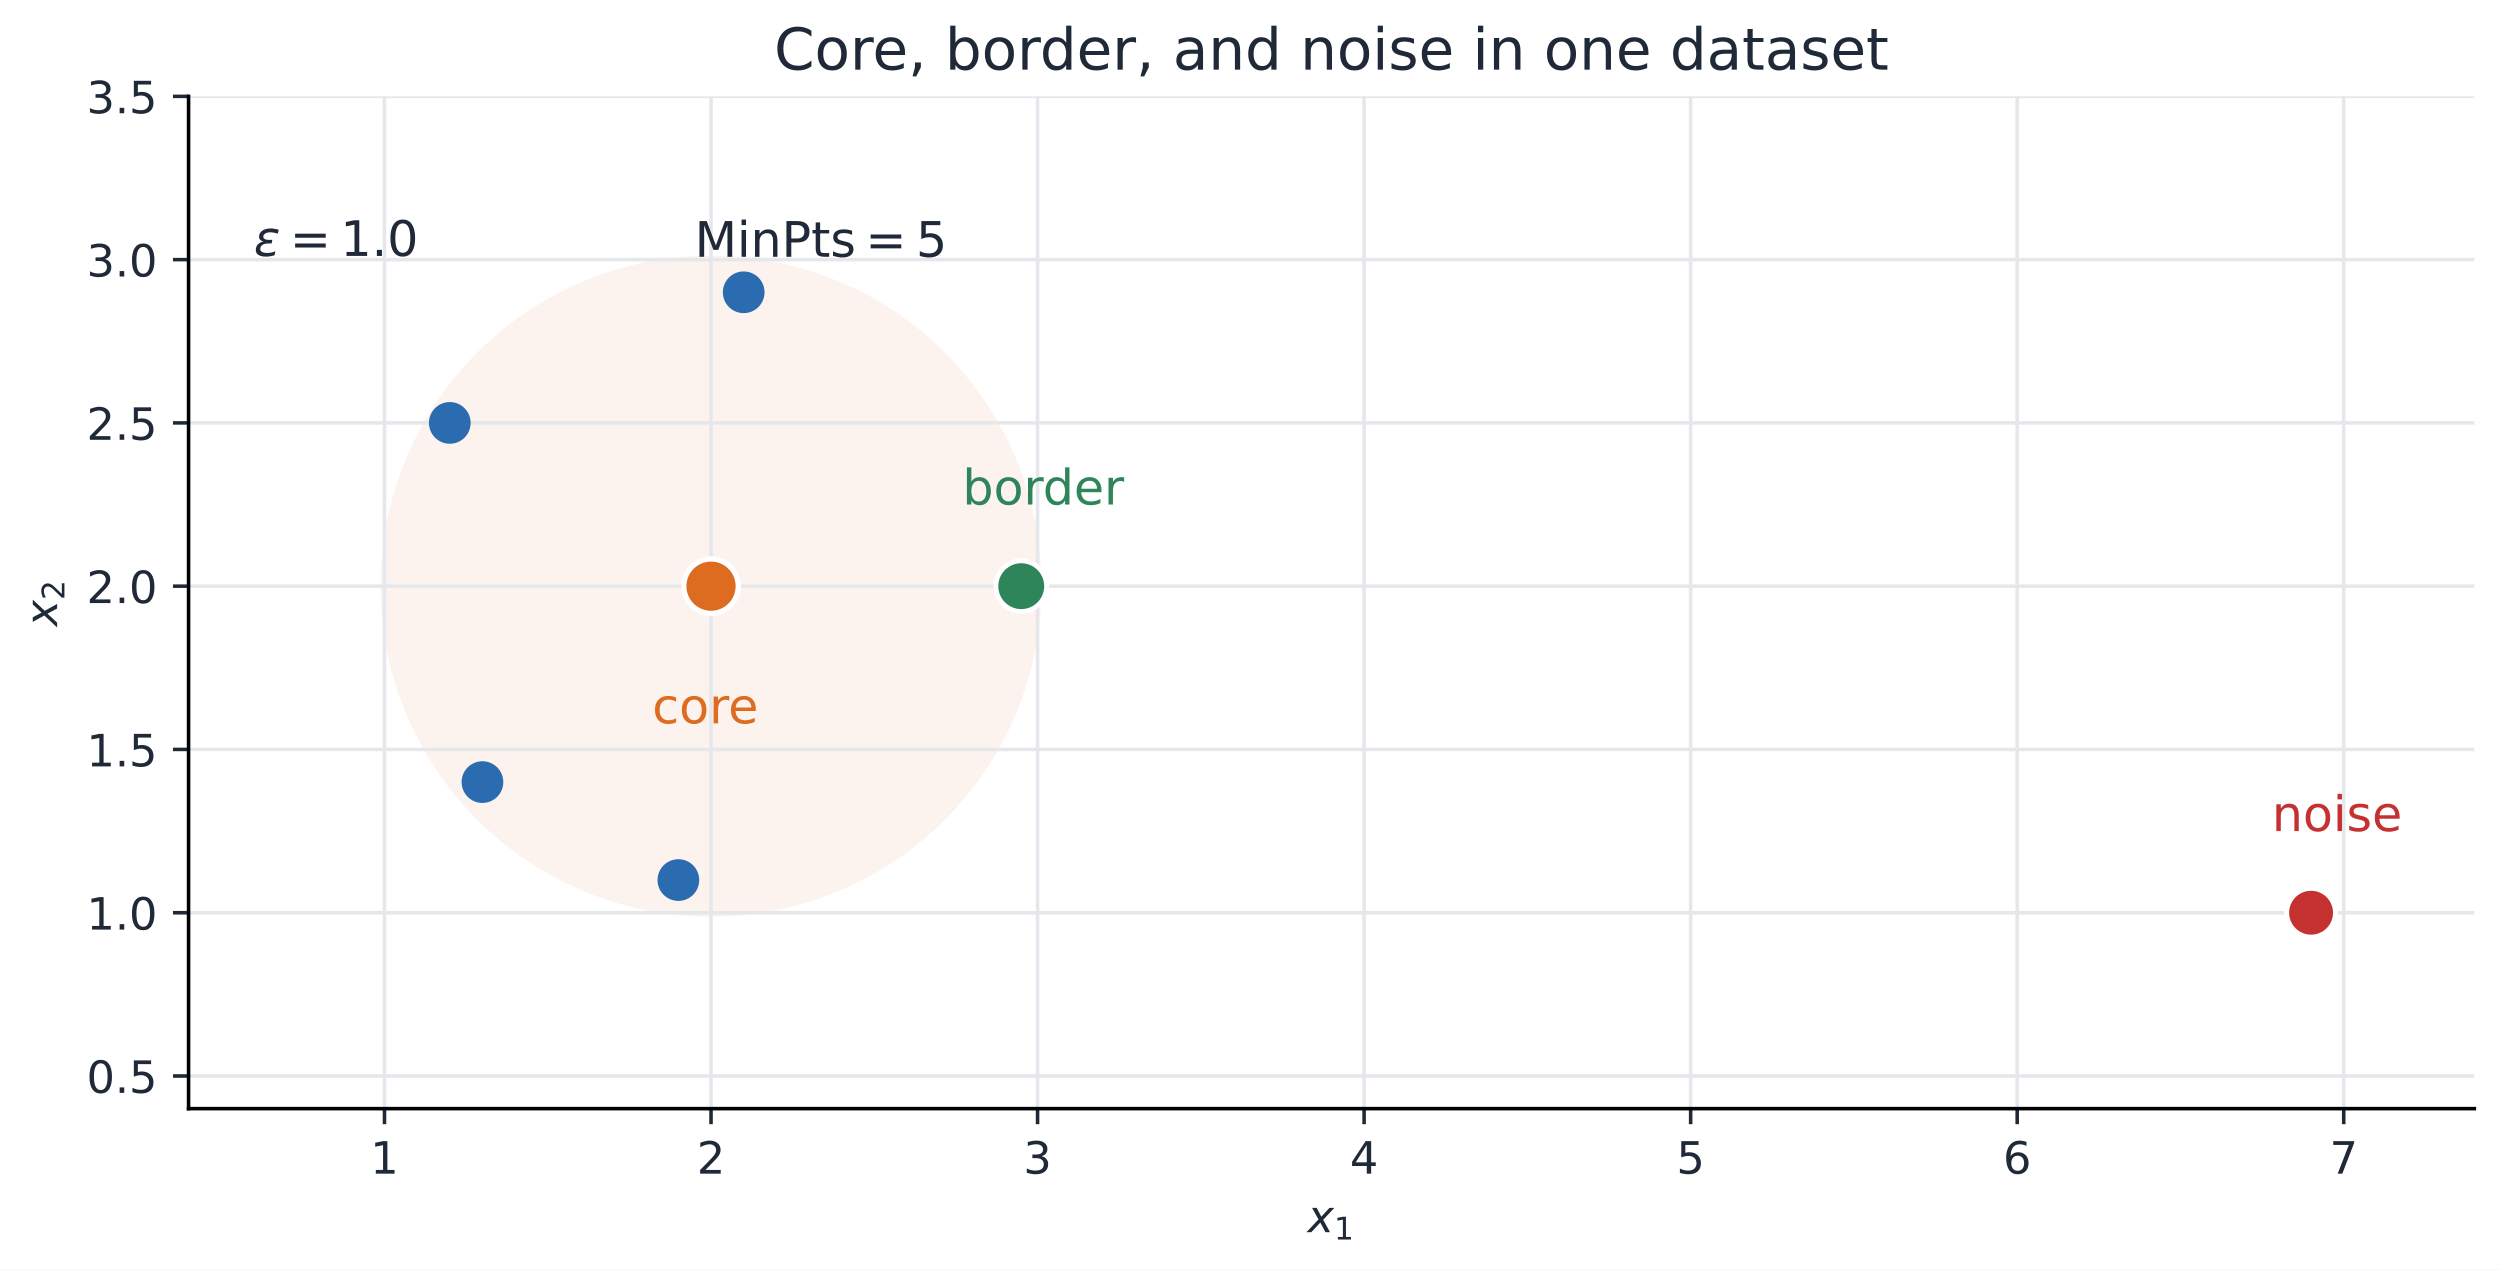
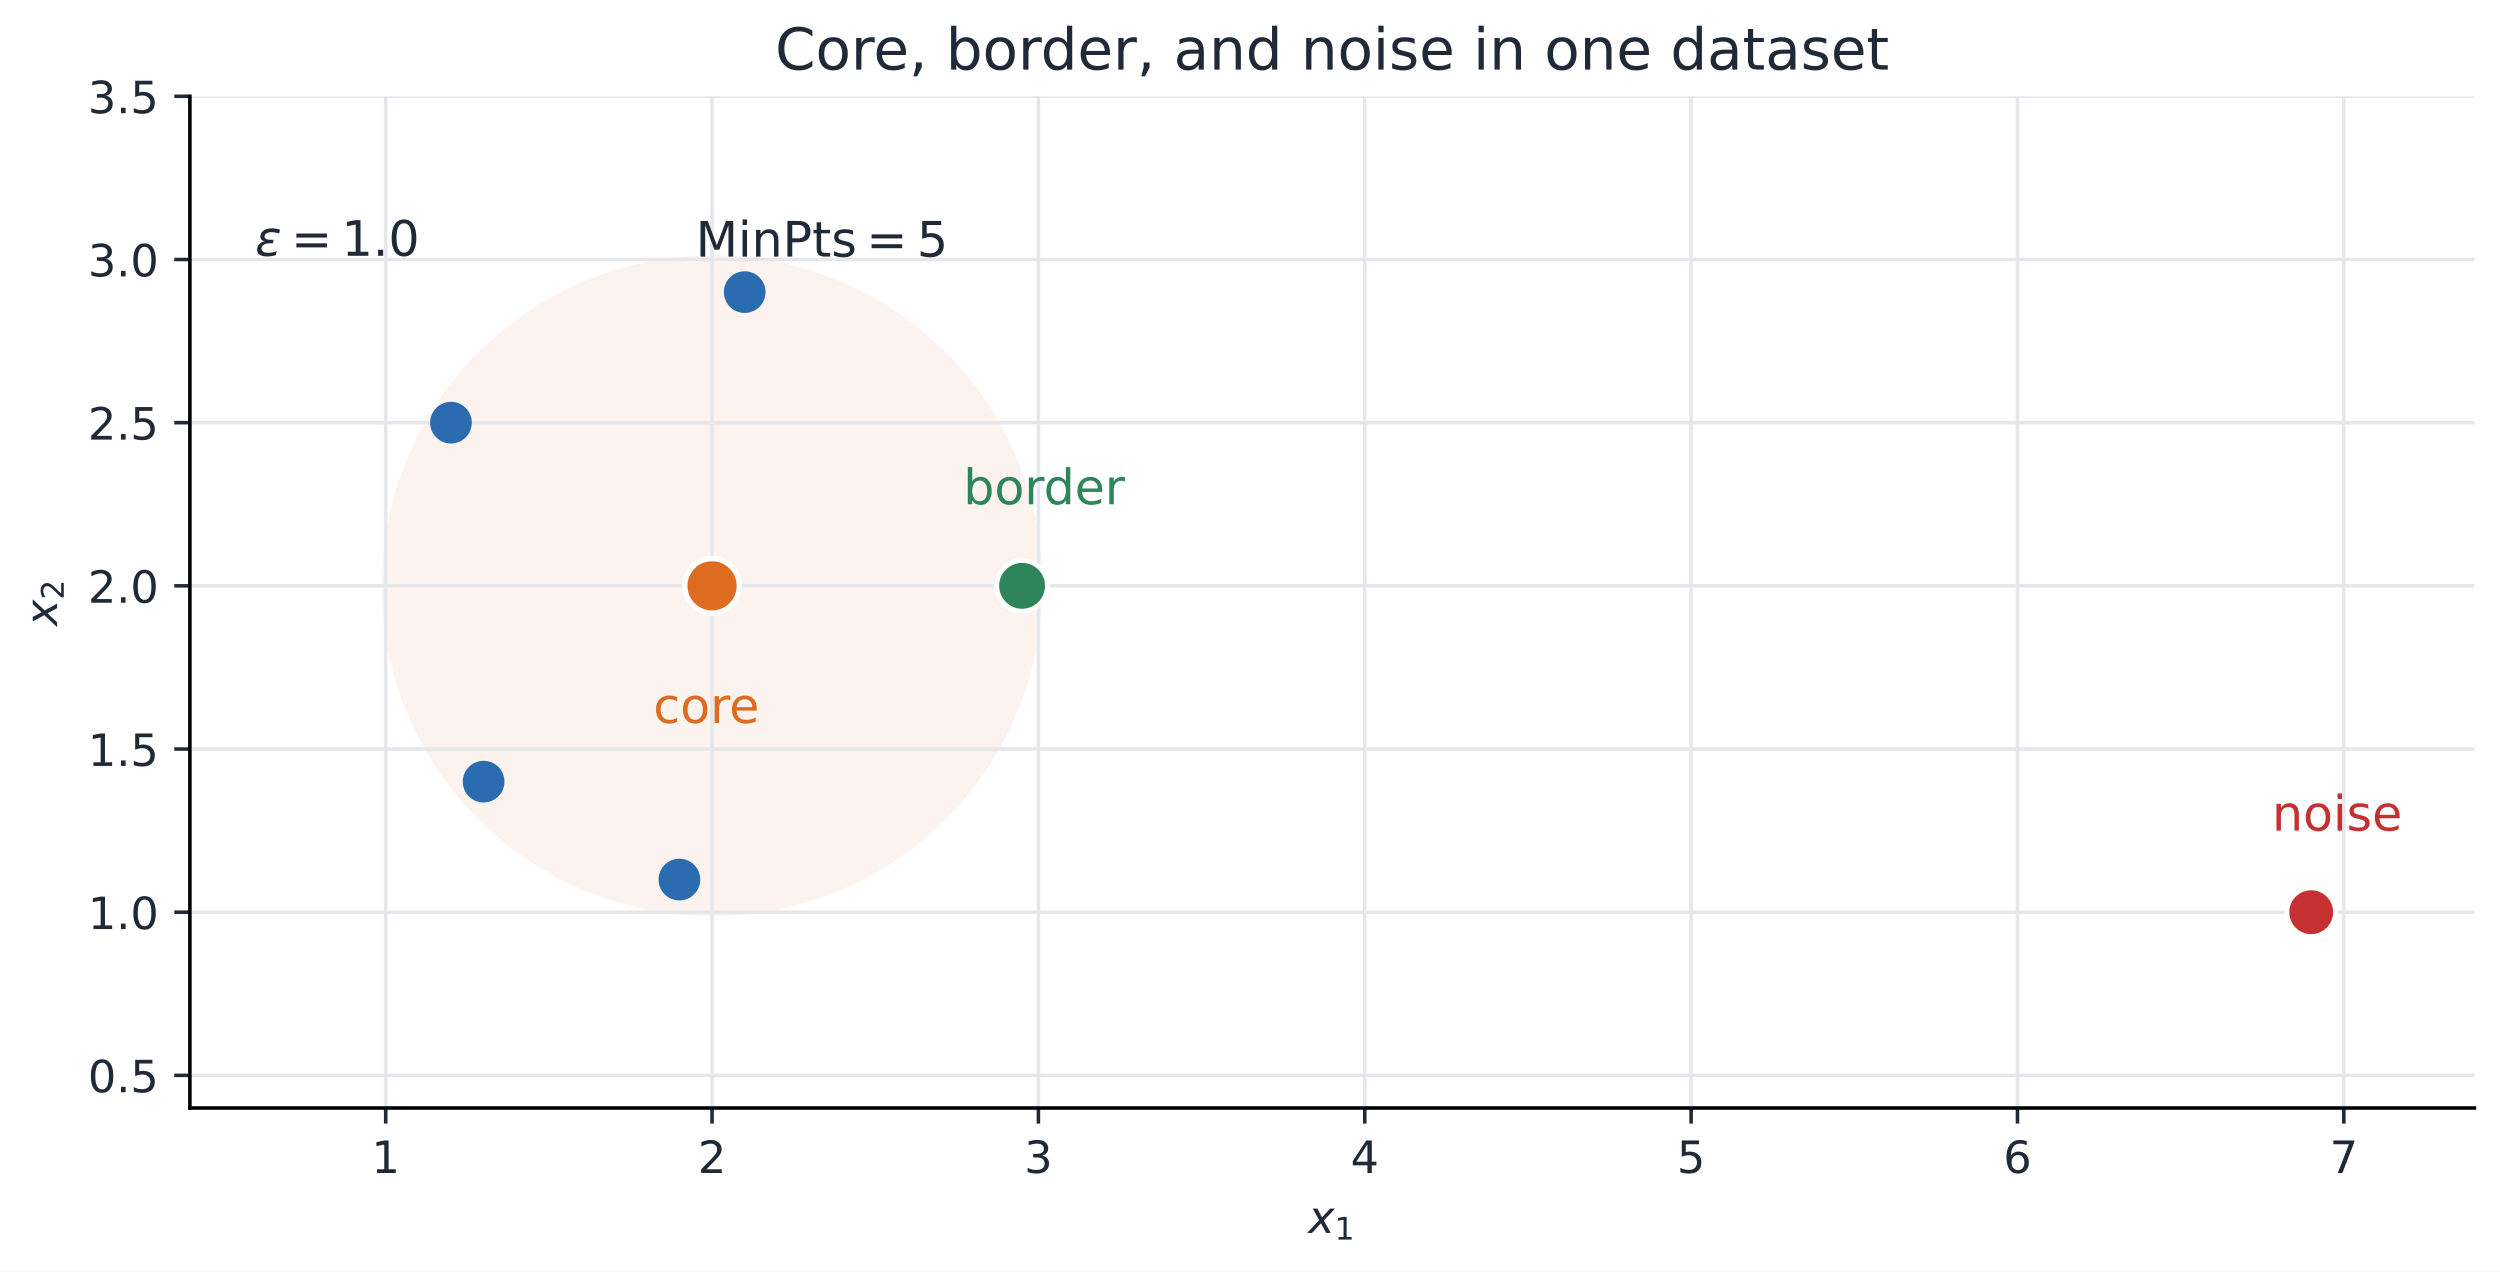
- <svg xmlns="http://www.w3.org/2000/svg" xmlns:xlink="http://www.w3.org/1999/xlink" width="561.368pt" height="285.058pt" viewBox="0 0 561.368 285.058" version="1.1">
+ <svg xmlns="http://www.w3.org/2000/svg" xmlns:xlink="http://www.w3.org/1999/xlink" width="561.69pt" height="285.702pt" viewBox="0 0 561.69 285.702" version="1.1">
  <defs>
    <style type="text/css">*{stroke-linejoin: round; stroke-linecap: butt}</style>
  </defs>
  <g id="figure_1">
    <g id="patch_1">
-       <path d="M 0 285.058  L 561.368 285.058  L 561.368 0  L 0 0  z " style="fill: #ffffff" />
+       <path d="M 0 285.702  L 561.69 285.702  L 561.69 0  L 0 0  z " style="fill: #ffffff" />
    </g>
    <g id="axes_1">
      <g id="patch_2">
-         <path d="M 42.341 248.942  L 555.608 248.942  L 555.608 21.638  L 42.341 21.638  z " style="fill: #ffffff" />
+         <path d="M 42.663 248.942  L 555.93 248.942  L 555.93 21.638  L 42.663 21.638  z " style="fill: #ffffff" />
      </g>
      <g id="patch_3">
-         <path d="M 159.659 204.948  C 179.105 204.948 197.757 197.222 211.507 183.472  C 225.257 169.721 232.983 151.069 232.983 131.624  C 232.983 112.178 225.257 93.526 211.507 79.776  C 197.757 66.026 179.105 58.3 159.659 58.3  C 140.214 58.3 121.562 66.026 107.812 79.776  C 94.061 93.526 86.336 112.178 86.336 131.624  C 86.336 151.069 94.061 169.721 107.812 183.472  C 121.562 197.222 140.214 204.948 159.659 204.948  z " clip-path="url(#pc082d05383)" style="fill: #dd6b20; opacity: 0.08; stroke: #dd6b20; stroke-width: 1.8; stroke-linejoin: miter" />
+         <path d="M 159.981 204.948  C 179.427 204.948 198.079 197.222 211.829 183.472  C 225.579 169.721 233.305 151.069 233.305 131.624  C 233.305 112.178 225.579 93.526 211.829 79.776  C 198.079 66.026 179.427 58.3 159.981 58.3  C 140.536 58.3 121.884 66.026 108.134 79.776  C 94.383 93.526 86.657 112.178 86.657 131.624  C 86.657 151.069 94.383 169.721 108.134 183.472  C 121.884 197.222 140.536 204.948 159.981 204.948  z " clip-path="url(#p6fa95316c8)" style="fill: #dd6b20; opacity: 0.08; stroke: #dd6b20; stroke-width: 1.8; stroke-linejoin: miter" />
      </g>
      <g id="matplotlib.axis_1">
        <g id="xtick_1">
          <g id="line2d_1">
-             <path d="M 86.336 248.942  L 86.336 21.638  " clip-path="url(#pc082d05383)" style="fill: none; stroke: #e5e7eb; stroke-width: 0.8; stroke-linecap: square" />
+             <path d="M 86.657 248.942  L 86.657 21.638  " clip-path="url(#p6fa95316c8)" style="fill: none; stroke: #e5e7eb; stroke-width: 0.8; stroke-linecap: square" />
          </g>
          <g id="line2d_2">
            <defs>
-               <path id="mb058dc7a61" d="M 0 0  L 0 3.5  " style="stroke: #1f2937; stroke-width: 0.8" />
+               <path id="mcc6b74c920" d="M 0 0  L 0 3.5  " style="stroke: #1f2937; stroke-width: 0.8" />
            </defs>
            <g>
-               <use xlink:href="#mb058dc7a61" x="86.336" y="248.942" style="fill: #1f2937; stroke: #1f2937; stroke-width: 0.8" />
+               <use xlink:href="#mcc6b74c920" x="86.657" y="248.942" style="fill: #1f2937; stroke: #1f2937; stroke-width: 0.8" />
            </g>
          </g>
          <g id="text_1">
-             <text style="font-size: 10px; font-family: 'DejaVu Sans'; text-anchor: middle; fill: #1f2937" x="86.336" y="263.54" transform="rotate(-0 86.33557 263.5404)">1</text>
+             <text style="font-size: 10px; font-family: 'DejaVu Sans'; text-anchor: middle; fill: #1f2937" x="86.657" y="263.54" transform="rotate(-0 86.65745 263.5396)">1</text>
          </g>
        </g>
        <g id="xtick_2">
          <g id="line2d_3">
-             <path d="M 159.659 248.942  L 159.659 21.638  " clip-path="url(#pc082d05383)" style="fill: none; stroke: #e5e7eb; stroke-width: 0.8; stroke-linecap: square" />
+             <path d="M 159.981 248.942  L 159.981 21.638  " clip-path="url(#p6fa95316c8)" style="fill: none; stroke: #e5e7eb; stroke-width: 0.8; stroke-linecap: square" />
          </g>
          <g id="line2d_4">
            <g>
-               <use xlink:href="#mb058dc7a61" x="159.659" y="248.942" style="fill: #1f2937; stroke: #1f2937; stroke-width: 0.8" />
+               <use xlink:href="#mcc6b74c920" x="159.981" y="248.942" style="fill: #1f2937; stroke: #1f2937; stroke-width: 0.8" />
            </g>
          </g>
          <g id="text_2">
-             <text style="font-size: 10px; font-family: 'DejaVu Sans'; text-anchor: middle; fill: #1f2937" x="159.659" y="263.54" transform="rotate(-0 159.6594 263.5404)">2</text>
+             <text style="font-size: 10px; font-family: 'DejaVu Sans'; text-anchor: middle; fill: #1f2937" x="159.981" y="263.54" transform="rotate(-0 159.9813 263.5396)">2</text>
          </g>
        </g>
        <g id="xtick_3">
          <g id="line2d_5">
-             <path d="M 232.983 248.942  L 232.983 21.638  " clip-path="url(#pc082d05383)" style="fill: none; stroke: #e5e7eb; stroke-width: 0.8; stroke-linecap: square" />
+             <path d="M 233.305 248.942  L 233.305 21.638  " clip-path="url(#p6fa95316c8)" style="fill: none; stroke: #e5e7eb; stroke-width: 0.8; stroke-linecap: square" />
          </g>
          <g id="line2d_6">
            <g>
-               <use xlink:href="#mb058dc7a61" x="232.983" y="248.942" style="fill: #1f2937; stroke: #1f2937; stroke-width: 0.8" />
+               <use xlink:href="#mcc6b74c920" x="233.305" y="248.942" style="fill: #1f2937; stroke: #1f2937; stroke-width: 0.8" />
            </g>
          </g>
          <g id="text_3">
-             <text style="font-size: 10px; font-family: 'DejaVu Sans'; text-anchor: middle; fill: #1f2937" x="232.983" y="263.54" transform="rotate(-0 232.9833 263.5404)">3</text>
+             <text style="font-size: 10px; font-family: 'DejaVu Sans'; text-anchor: middle; fill: #1f2937" x="233.305" y="263.54" transform="rotate(-0 233.3052 263.5396)">3</text>
          </g>
        </g>
        <g id="xtick_4">
          <g id="line2d_7">
-             <path d="M 306.307 248.942  L 306.307 21.638  " clip-path="url(#pc082d05383)" style="fill: none; stroke: #e5e7eb; stroke-width: 0.8; stroke-linecap: square" />
+             <path d="M 306.629 248.942  L 306.629 21.638  " clip-path="url(#p6fa95316c8)" style="fill: none; stroke: #e5e7eb; stroke-width: 0.8; stroke-linecap: square" />
          </g>
          <g id="line2d_8">
            <g>
-               <use xlink:href="#mb058dc7a61" x="306.307" y="248.942" style="fill: #1f2937; stroke: #1f2937; stroke-width: 0.8" />
+               <use xlink:href="#mcc6b74c920" x="306.629" y="248.942" style="fill: #1f2937; stroke: #1f2937; stroke-width: 0.8" />
            </g>
          </g>
          <g id="text_4">
-             <text style="font-size: 10px; font-family: 'DejaVu Sans'; text-anchor: middle; fill: #1f2937" x="306.307" y="263.54" transform="rotate(-0 306.3072 263.5404)">4</text>
+             <text style="font-size: 10px; font-family: 'DejaVu Sans'; text-anchor: middle; fill: #1f2937" x="306.629" y="263.54" transform="rotate(-0 306.6291 263.5396)">4</text>
          </g>
        </g>
        <g id="xtick_5">
          <g id="line2d_9">
-             <path d="M 379.631 248.942  L 379.631 21.638  " clip-path="url(#pc082d05383)" style="fill: none; stroke: #e5e7eb; stroke-width: 0.8; stroke-linecap: square" />
+             <path d="M 379.953 248.942  L 379.953 21.638  " clip-path="url(#p6fa95316c8)" style="fill: none; stroke: #e5e7eb; stroke-width: 0.8; stroke-linecap: square" />
          </g>
          <g id="line2d_10">
            <g>
-               <use xlink:href="#mb058dc7a61" x="379.631" y="248.942" style="fill: #1f2937; stroke: #1f2937; stroke-width: 0.8" />
+               <use xlink:href="#mcc6b74c920" x="379.953" y="248.942" style="fill: #1f2937; stroke: #1f2937; stroke-width: 0.8" />
            </g>
          </g>
          <g id="text_5">
-             <text style="font-size: 10px; font-family: 'DejaVu Sans'; text-anchor: middle; fill: #1f2937" x="379.631" y="263.54" transform="rotate(-0 379.6311 263.5404)">5</text>
+             <text style="font-size: 10px; font-family: 'DejaVu Sans'; text-anchor: middle; fill: #1f2937" x="379.953" y="263.54" transform="rotate(-0 379.9529 263.5396)">5</text>
          </g>
        </g>
        <g id="xtick_6">
          <g id="line2d_11">
-             <path d="M 452.955 248.942  L 452.955 21.638  " clip-path="url(#pc082d05383)" style="fill: none; stroke: #e5e7eb; stroke-width: 0.8; stroke-linecap: square" />
+             <path d="M 453.277 248.942  L 453.277 21.638  " clip-path="url(#p6fa95316c8)" style="fill: none; stroke: #e5e7eb; stroke-width: 0.8; stroke-linecap: square" />
          </g>
          <g id="line2d_12">
            <g>
-               <use xlink:href="#mb058dc7a61" x="452.955" y="248.942" style="fill: #1f2937; stroke: #1f2937; stroke-width: 0.8" />
+               <use xlink:href="#mcc6b74c920" x="453.277" y="248.942" style="fill: #1f2937; stroke: #1f2937; stroke-width: 0.8" />
            </g>
          </g>
          <g id="text_6">
-             <text style="font-size: 10px; font-family: 'DejaVu Sans'; text-anchor: middle; fill: #1f2937" x="452.955" y="263.54" transform="rotate(-0 452.9549 263.5404)">6</text>
+             <text style="font-size: 10px; font-family: 'DejaVu Sans'; text-anchor: middle; fill: #1f2937" x="453.277" y="263.54" transform="rotate(-0 453.2768 263.5396)">6</text>
          </g>
        </g>
        <g id="xtick_7">
          <g id="line2d_13">
-             <path d="M 526.279 248.942  L 526.279 21.638  " clip-path="url(#pc082d05383)" style="fill: none; stroke: #e5e7eb; stroke-width: 0.8; stroke-linecap: square" />
+             <path d="M 526.601 248.942  L 526.601 21.638  " clip-path="url(#p6fa95316c8)" style="fill: none; stroke: #e5e7eb; stroke-width: 0.8; stroke-linecap: square" />
          </g>
          <g id="line2d_14">
            <g>
-               <use xlink:href="#mb058dc7a61" x="526.279" y="248.942" style="fill: #1f2937; stroke: #1f2937; stroke-width: 0.8" />
+               <use xlink:href="#mcc6b74c920" x="526.601" y="248.942" style="fill: #1f2937; stroke: #1f2937; stroke-width: 0.8" />
            </g>
          </g>
          <g id="text_7">
-             <text style="font-size: 10px; font-family: 'DejaVu Sans'; text-anchor: middle; fill: #1f2937" x="526.279" y="263.54" transform="rotate(-0 526.2788 263.5404)">7</text>
+             <text style="font-size: 10px; font-family: 'DejaVu Sans'; text-anchor: middle; fill: #1f2937" x="526.601" y="263.54" transform="rotate(-0 526.6007 263.5396)">7</text>
          </g>
        </g>
        <g id="text_8">
-           <g style="fill: #1f2937" transform="translate(293.6248 277.2185)">
+           <g style="fill: #1f2937" transform="translate(293.9467 277.5396)">
            <text>
              <tspan x="0" y="-0.531" style="font-style: oblique; font-size: 10px; font-family: 'DejaVu Sans'; fill: #1f2937">x</tspan>
-               <tspan x="5.918" y="1.109" style="font-size: 7px; font-family: 'DejaVu Sans'; fill: #1f2937">1</tspan>
+               <tspan x="5.918" y="0.969" style="font-size: 7px; font-family: 'DejaVu Sans'; fill: #1f2937">1</tspan>
            </text>
          </g>
        </g>
      </g>
      <g id="matplotlib.axis_2">
        <g id="ytick_1">
          <g id="line2d_15">
-             <path d="M 42.341 241.61  L 555.608 241.61  " clip-path="url(#pc082d05383)" style="fill: none; stroke: #e5e7eb; stroke-width: 0.8; stroke-linecap: square" />
+             <path d="M 42.663 241.61  L 555.93 241.61  " clip-path="url(#p6fa95316c8)" style="fill: none; stroke: #e5e7eb; stroke-width: 0.8; stroke-linecap: square" />
          </g>
          <g id="line2d_16">
            <defs>
-               <path id="m63ae2440fd" d="M 0 0  L -3.5 0  " style="stroke: #1f2937; stroke-width: 0.8" />
+               <path id="m50616d200a" d="M 0 0  L -3.5 0  " style="stroke: #1f2937; stroke-width: 0.8" />
            </defs>
            <g>
-               <use xlink:href="#m63ae2440fd" x="42.341" y="241.61" style="fill: #1f2937; stroke: #1f2937; stroke-width: 0.8" />
+               <use xlink:href="#m50616d200a" x="42.663" y="241.61" style="fill: #1f2937; stroke: #1f2937; stroke-width: 0.8" />
            </g>
          </g>
          <g id="text_9">
-             <text style="font-size: 10px; font-family: 'DejaVu Sans'; text-anchor: end; fill: #1f2937" x="35.341" y="245.409" transform="rotate(-0 35.34125 245.4088)">0.5</text>
+             <text style="font-size: 10px; font-family: 'DejaVu Sans'; text-anchor: end; fill: #1f2937" x="35.663" y="245.408" transform="rotate(-0 35.66313 245.4084)">0.5</text>
          </g>
        </g>
        <g id="ytick_2">
          <g id="line2d_17">
-             <path d="M 42.341 204.948  L 555.608 204.948  " clip-path="url(#pc082d05383)" style="fill: none; stroke: #e5e7eb; stroke-width: 0.8; stroke-linecap: square" />
+             <path d="M 42.663 204.948  L 555.93 204.948  " clip-path="url(#p6fa95316c8)" style="fill: none; stroke: #e5e7eb; stroke-width: 0.8; stroke-linecap: square" />
          </g>
          <g id="line2d_18">
            <g>
-               <use xlink:href="#m63ae2440fd" x="42.341" y="204.948" style="fill: #1f2937; stroke: #1f2937; stroke-width: 0.8" />
+               <use xlink:href="#m50616d200a" x="42.663" y="204.948" style="fill: #1f2937; stroke: #1f2937; stroke-width: 0.8" />
            </g>
          </g>
          <g id="text_10">
-             <text style="font-size: 10px; font-family: 'DejaVu Sans'; text-anchor: end; fill: #1f2937" x="35.341" y="208.747" transform="rotate(-0 35.34125 208.7469)">1.0</text>
+             <text style="font-size: 10px; font-family: 'DejaVu Sans'; text-anchor: end; fill: #1f2937" x="35.663" y="208.746" transform="rotate(-0 35.66313 208.7465)">1.0</text>
          </g>
        </g>
        <g id="ytick_3">
          <g id="line2d_19">
-             <path d="M 42.341 168.286  L 555.608 168.286  " clip-path="url(#pc082d05383)" style="fill: none; stroke: #e5e7eb; stroke-width: 0.8; stroke-linecap: square" />
+             <path d="M 42.663 168.286  L 555.93 168.286  " clip-path="url(#p6fa95316c8)" style="fill: none; stroke: #e5e7eb; stroke-width: 0.8; stroke-linecap: square" />
          </g>
          <g id="line2d_20">
            <g>
-               <use xlink:href="#m63ae2440fd" x="42.341" y="168.286" style="fill: #1f2937; stroke: #1f2937; stroke-width: 0.8" />
+               <use xlink:href="#m50616d200a" x="42.663" y="168.286" style="fill: #1f2937; stroke: #1f2937; stroke-width: 0.8" />
            </g>
          </g>
          <g id="text_11">
-             <text style="font-size: 10px; font-family: 'DejaVu Sans'; text-anchor: end; fill: #1f2937" x="35.341" y="172.085" transform="rotate(-0 35.34125 172.0849)">1.5</text>
+             <text style="font-size: 10px; font-family: 'DejaVu Sans'; text-anchor: end; fill: #1f2937" x="35.663" y="172.085" transform="rotate(-0 35.66313 172.0845)">1.5</text>
          </g>
        </g>
        <g id="ytick_4">
          <g id="line2d_21">
-             <path d="M 42.341 131.624  L 555.608 131.624  " clip-path="url(#pc082d05383)" style="fill: none; stroke: #e5e7eb; stroke-width: 0.8; stroke-linecap: square" />
+             <path d="M 42.663 131.624  L 555.93 131.624  " clip-path="url(#p6fa95316c8)" style="fill: none; stroke: #e5e7eb; stroke-width: 0.8; stroke-linecap: square" />
          </g>
          <g id="line2d_22">
            <g>
-               <use xlink:href="#m63ae2440fd" x="42.341" y="131.624" style="fill: #1f2937; stroke: #1f2937; stroke-width: 0.8" />
+               <use xlink:href="#m50616d200a" x="42.663" y="131.624" style="fill: #1f2937; stroke: #1f2937; stroke-width: 0.8" />
            </g>
          </g>
          <g id="text_12">
-             <text style="font-size: 10px; font-family: 'DejaVu Sans'; text-anchor: end; fill: #1f2937" x="35.341" y="135.423" transform="rotate(-0 35.34125 135.423)">2.0</text>
+             <text style="font-size: 10px; font-family: 'DejaVu Sans'; text-anchor: end; fill: #1f2937" x="35.663" y="135.423" transform="rotate(-0 35.66313 135.4226)">2.0</text>
          </g>
        </g>
        <g id="ytick_5">
          <g id="line2d_23">
-             <path d="M 42.341 94.962  L 555.608 94.962  " clip-path="url(#pc082d05383)" style="fill: none; stroke: #e5e7eb; stroke-width: 0.8; stroke-linecap: square" />
+             <path d="M 42.663 94.962  L 555.93 94.962  " clip-path="url(#p6fa95316c8)" style="fill: none; stroke: #e5e7eb; stroke-width: 0.8; stroke-linecap: square" />
          </g>
          <g id="line2d_24">
            <g>
-               <use xlink:href="#m63ae2440fd" x="42.341" y="94.962" style="fill: #1f2937; stroke: #1f2937; stroke-width: 0.8" />
+               <use xlink:href="#m50616d200a" x="42.663" y="94.962" style="fill: #1f2937; stroke: #1f2937; stroke-width: 0.8" />
            </g>
          </g>
          <g id="text_13">
-             <text style="font-size: 10px; font-family: 'DejaVu Sans'; text-anchor: end; fill: #1f2937" x="35.341" y="98.761" transform="rotate(-0 35.34125 98.76106)">2.5</text>
+             <text style="font-size: 10px; font-family: 'DejaVu Sans'; text-anchor: end; fill: #1f2937" x="35.663" y="98.761" transform="rotate(-0 35.66313 98.76067)">2.5</text>
          </g>
        </g>
        <g id="ytick_6">
          <g id="line2d_25">
-             <path d="M 42.341 58.3  L 555.608 58.3  " clip-path="url(#pc082d05383)" style="fill: none; stroke: #e5e7eb; stroke-width: 0.8; stroke-linecap: square" />
+             <path d="M 42.663 58.3  L 555.93 58.3  " clip-path="url(#p6fa95316c8)" style="fill: none; stroke: #e5e7eb; stroke-width: 0.8; stroke-linecap: square" />
          </g>
          <g id="line2d_26">
            <g>
-               <use xlink:href="#m63ae2440fd" x="42.341" y="58.3" style="fill: #1f2937; stroke: #1f2937; stroke-width: 0.8" />
+               <use xlink:href="#m50616d200a" x="42.663" y="58.3" style="fill: #1f2937; stroke: #1f2937; stroke-width: 0.8" />
            </g>
          </g>
          <g id="text_14">
-             <text style="font-size: 10px; font-family: 'DejaVu Sans'; text-anchor: end; fill: #1f2937" x="35.341" y="62.099" transform="rotate(-0 35.34125 62.09912)">3.0</text>
+             <text style="font-size: 10px; font-family: 'DejaVu Sans'; text-anchor: end; fill: #1f2937" x="35.663" y="62.099" transform="rotate(-0 35.66313 62.09873)">3.0</text>
          </g>
        </g>
        <g id="ytick_7">
          <g id="line2d_27">
-             <path d="M 42.341 21.638  L 555.608 21.638  " clip-path="url(#pc082d05383)" style="fill: none; stroke: #e5e7eb; stroke-width: 0.8; stroke-linecap: square" />
+             <path d="M 42.663 21.638  L 555.93 21.638  " clip-path="url(#p6fa95316c8)" style="fill: none; stroke: #e5e7eb; stroke-width: 0.8; stroke-linecap: square" />
          </g>
          <g id="line2d_28">
            <g>
-               <use xlink:href="#m63ae2440fd" x="42.341" y="21.638" style="fill: #1f2937; stroke: #1f2937; stroke-width: 0.8" />
+               <use xlink:href="#m50616d200a" x="42.663" y="21.638" style="fill: #1f2937; stroke: #1f2937; stroke-width: 0.8" />
            </g>
          </g>
          <g id="text_15">
-             <text style="font-size: 10px; font-family: 'DejaVu Sans'; text-anchor: end; fill: #1f2937" x="35.341" y="25.437" transform="rotate(-0 35.34125 25.43719)">3.5</text>
+             <text style="font-size: 10px; font-family: 'DejaVu Sans'; text-anchor: end; fill: #1f2937" x="35.663" y="25.437" transform="rotate(-0 35.66313 25.4368)">3.5</text>
          </g>
        </g>
        <g id="text_16">
-           <g style="fill: #1f2937" transform="translate(13.35844 140.64) rotate(-90)">
+           <g style="fill: #1f2937" transform="translate(13.35766 140.64) rotate(-90)">
            <text>
              <tspan x="0" y="-0.531" style="font-style: oblique; font-size: 10px; font-family: 'DejaVu Sans'; fill: #1f2937">x</tspan>
-               <tspan x="5.918" y="1.109" style="font-size: 7px; font-family: 'DejaVu Sans'; fill: #1f2937">2</tspan>
+               <tspan x="5.918" y="0.969" style="font-size: 7px; font-family: 'DejaVu Sans'; fill: #1f2937">2</tspan>
            </text>
          </g>
        </g>
      </g>
      <g id="patch_4">
-         <path d="M 42.341 248.942  L 42.341 21.638  " style="fill: none; stroke: #000000; stroke-width: 0.8; stroke-linejoin: miter; stroke-linecap: square" />
+         <path d="M 42.663 248.942  L 42.663 21.638  " style="fill: none; stroke: #000000; stroke-width: 0.8; stroke-linejoin: miter; stroke-linecap: square" />
      </g>
      <g id="patch_5">
-         <path d="M 42.341 248.942  L 555.608 248.942  " style="fill: none; stroke: #000000; stroke-width: 0.8; stroke-linejoin: miter; stroke-linecap: square" />
+         <path d="M 42.663 248.942  L 555.93 248.942  " style="fill: none; stroke: #000000; stroke-width: 0.8; stroke-linejoin: miter; stroke-linecap: square" />
      </g>
      <g id="PathCollection_1">
        <defs>
-           <path id="m866033b373" d="M 0 4.183  C 1.109 4.183 2.174 3.743 2.958 2.958  C 3.743 2.174 4.183 1.109 4.183 0  C 4.183 -1.109 3.743 -2.174 2.958 -2.958  C 2.174 -3.743 1.109 -4.183 0 -4.183  C -1.109 -4.183 -2.174 -3.743 -2.958 -2.958  C -3.743 -2.174 -4.183 -1.109 -4.183 0  C -4.183 1.109 -3.743 2.174 -2.958 2.958  C -2.174 3.743 -1.109 4.183 0 4.183  z " style="stroke: #2b6cb0" />
+           <path id="m767a544734" d="M 0 4.183  C 1.109 4.183 2.174 3.743 2.958 2.958  C 3.743 2.174 4.183 1.109 4.183 0  C 4.183 -1.109 3.743 -2.174 2.958 -2.958  C 2.174 -3.743 1.109 -4.183 0 -4.183  C -1.109 -4.183 -2.174 -3.743 -2.958 -2.958  C -3.743 -2.174 -4.183 -1.109 -4.183 0  C -4.183 1.109 -3.743 2.174 -2.958 2.958  C -2.174 3.743 -1.109 4.183 0 4.183  z " style="stroke: #2b6cb0" />
        </defs>
-         <g clip-path="url(#pc082d05383)">
-           <use xlink:href="#m866033b373" x="108.333" y="175.618" style="fill: #2b6cb0; stroke: #2b6cb0" />
-           <use xlink:href="#m866033b373" x="101" y="94.962" style="fill: #2b6cb0; stroke: #2b6cb0" />
-           <use xlink:href="#m866033b373" x="152.327" y="197.615" style="fill: #2b6cb0; stroke: #2b6cb0" />
-           <use xlink:href="#m866033b373" x="166.992" y="65.632" style="fill: #2b6cb0; stroke: #2b6cb0" />
+         <g clip-path="url(#p6fa95316c8)">
+           <use xlink:href="#m767a544734" x="108.655" y="175.618" style="fill: #2b6cb0; stroke: #2b6cb0" />
+           <use xlink:href="#m767a544734" x="101.322" y="94.962" style="fill: #2b6cb0; stroke: #2b6cb0" />
+           <use xlink:href="#m767a544734" x="152.649" y="197.615" style="fill: #2b6cb0; stroke: #2b6cb0" />
+           <use xlink:href="#m767a544734" x="167.314" y="65.632" style="fill: #2b6cb0; stroke: #2b6cb0" />
        </g>
      </g>
      <g id="text_17">
-         <text style="font-size: 11px; font-family: 'DejaVu Sans'; text-anchor: start; fill: #dd6b20" x="146.461" y="162.42" transform="rotate(-0 146.4611 162.4198)">core</text>
+         <text style="font-size: 11px; font-family: 'DejaVu Sans'; text-anchor: start; fill: #dd6b20" x="146.783" y="162.42" transform="rotate(-0 146.783 162.4198)">core</text>
      </g>
      <g id="text_18">
-         <text style="font-size: 11px; font-family: 'DejaVu Sans'; text-anchor: start; fill: #2f855a" x="216.119" y="113.293" transform="rotate(-0 216.1188 113.2928)">border</text>
+         <text style="font-size: 11px; font-family: 'DejaVu Sans'; text-anchor: start; fill: #2f855a" x="216.441" y="113.293" transform="rotate(-0 216.4407 113.2928)">border</text>
      </g>
      <g id="text_19">
-         <text style="font-size: 11px; font-family: 'DejaVu Sans'; text-anchor: start; fill: #c53030" x="510.148" y="186.617" transform="rotate(-0 510.1475 186.6167)">noise</text>
+         <text style="font-size: 11px; font-family: 'DejaVu Sans'; text-anchor: start; fill: #c53030" x="510.469" y="186.617" transform="rotate(-0 510.4694 186.6167)">noise</text>
      </g>
      <g id="text_20">
-         <g style="fill: #1f2937" transform="translate(57.00602 58.2999)">
+         <g style="fill: #1f2937" transform="translate(57.3279 58.2999)">
          <text>
            <tspan x="0" y="-0.828" style="font-style: oblique; font-size: 11px; font-family: 'DejaVu Sans'; fill: #1f2937">ε</tspan>
            <tspan x="8.089" y="-0.828" style="font-size: 11px; font-family: 'DejaVu Sans'; fill: #1f2937">=</tspan>
            <tspan x="19.449" y="-0.828" style="font-size: 11px; font-family: 'DejaVu Sans'; fill: #1f2937">1</tspan>
            <tspan x="26.447" y="-0.828" style="font-size: 11px; font-family: 'DejaVu Sans'; fill: #1f2937">.</tspan>
            <tspan x="29.944" y="-0.828" style="font-size: 11px; font-family: 'DejaVu Sans'; fill: #1f2937">0</tspan>
          </text>
        </g>
      </g>
      <g id="text_21">
-         <g style="fill: #1f2937" transform="translate(155.9932 58.2999)">
+         <g style="fill: #1f2937" transform="translate(156.3151 58.2999)">
          <text>
            <tspan x="0" y="-0.641" style="font-size: 11px; font-family: 'DejaVu Sans'; fill: #1f2937">M</tspan>
            <tspan x="9.491" y="-0.641" style="font-size: 11px; font-family: 'DejaVu Sans'; fill: #1f2937">i</tspan>
            <tspan x="12.547" y="-0.641" style="font-size: 11px; font-family: 'DejaVu Sans'; fill: #1f2937">n</tspan>
            <tspan x="19.519" y="-0.641" style="font-size: 11px; font-family: 'DejaVu Sans'; fill: #1f2937">P</tspan>
            <tspan x="26.152" y="-0.641" style="font-size: 11px; font-family: 'DejaVu Sans'; fill: #1f2937">t</tspan>
            <tspan x="30.465" y="-0.641" style="font-size: 11px; font-family: 'DejaVu Sans'; fill: #1f2937">s</tspan>
            <tspan x="38.339" y="-0.641" style="font-size: 11px; font-family: 'DejaVu Sans'; fill: #1f2937">=</tspan>
            <tspan x="49.699" y="-0.641" style="font-size: 11px; font-family: 'DejaVu Sans'; fill: #1f2937">5</tspan>
          </text>
        </g>
      </g>
      <g id="text_22">
-         <text style="font-size: 13px; font-family: 'DejaVu Sans'; text-anchor: middle; fill: #1f2937" x="298.975" y="15.638" transform="rotate(-0 298.9748 15.63797)">Core, border, and noise in one dataset</text>
+         <text style="font-size: 13px; font-family: 'DejaVu Sans'; text-anchor: middle; fill: #1f2937" x="299.297" y="15.638" transform="rotate(-0 299.2967 15.63797)">Core, border, and noise in one dataset</text>
      </g>
      <g id="PathCollection_2">
        <defs>
-           <path id="m8389d1b020" d="M 0 6.124  C 1.624 6.124 3.182 5.478 4.33 4.33  C 5.478 3.182 6.124 1.624 6.124 0  C 6.124 -1.624 5.478 -3.182 4.33 -4.33  C 3.182 -5.478 1.624 -6.124 0 -6.124  C -1.624 -6.124 -3.182 -5.478 -4.33 -4.33  C -5.478 -3.182 -6.124 -1.624 -6.124 0  C -6.124 1.624 -5.478 3.182 -4.33 4.33  C -3.182 5.478 -1.624 6.124 0 6.124  z " style="stroke: #ffffff; stroke-width: 1.2" />
+           <path id="m873b4cc4c1" d="M 0 6.124  C 1.624 6.124 3.182 5.478 4.33 4.33  C 5.478 3.182 6.124 1.624 6.124 0  C 6.124 -1.624 5.478 -3.182 4.33 -4.33  C 3.182 -5.478 1.624 -6.124 0 -6.124  C -1.624 -6.124 -3.182 -5.478 -4.33 -4.33  C -5.478 -3.182 -6.124 -1.624 -6.124 0  C -6.124 1.624 -5.478 3.182 -4.33 4.33  C -3.182 5.478 -1.624 6.124 0 6.124  z " style="stroke: #ffffff; stroke-width: 1.2" />
        </defs>
-         <g clip-path="url(#pc082d05383)">
-           <use xlink:href="#m8389d1b020" x="159.659" y="131.624" style="fill: #dd6b20; stroke: #ffffff; stroke-width: 1.2" />
+         <g clip-path="url(#p6fa95316c8)">
+           <use xlink:href="#m873b4cc4c1" x="159.981" y="131.624" style="fill: #dd6b20; stroke: #ffffff; stroke-width: 1.2" />
        </g>
      </g>
      <g id="PathCollection_3">
        <defs>
-           <path id="m804c910994" d="M 0 5.701  C 1.512 5.701 2.962 5.1 4.031 4.031  C 5.1 2.962 5.701 1.512 5.701 0  C 5.701 -1.512 5.1 -2.962 4.031 -4.031  C 2.962 -5.1 1.512 -5.701 0 -5.701  C -1.512 -5.701 -2.962 -5.1 -4.031 -4.031  C -5.1 -2.962 -5.701 -1.512 -5.701 0  C -5.701 1.512 -5.1 2.962 -4.031 4.031  C -2.962 5.1 -1.512 5.701 0 5.701  z " style="stroke: #ffffff; stroke-width: 1.1" />
+           <path id="mbd70eeeaca" d="M 0 5.701  C 1.512 5.701 2.962 5.1 4.031 4.031  C 5.1 2.962 5.701 1.512 5.701 0  C 5.701 -1.512 5.1 -2.962 4.031 -4.031  C 2.962 -5.1 1.512 -5.701 0 -5.701  C -1.512 -5.701 -2.962 -5.1 -4.031 -4.031  C -5.1 -2.962 -5.701 -1.512 -5.701 0  C -5.701 1.512 -5.1 2.962 -4.031 4.031  C -2.962 5.1 -1.512 5.701 0 5.701  z " style="stroke: #ffffff; stroke-width: 1.1" />
        </defs>
-         <g clip-path="url(#pc082d05383)">
-           <use xlink:href="#m804c910994" x="229.317" y="131.624" style="fill: #2f855a; stroke: #ffffff; stroke-width: 1.1" />
+         <g clip-path="url(#p6fa95316c8)">
+           <use xlink:href="#mbd70eeeaca" x="229.639" y="131.624" style="fill: #2f855a; stroke: #ffffff; stroke-width: 1.1" />
        </g>
      </g>
      <g id="PathCollection_4">
        <defs>
-           <path id="mc9f88b246e" d="M 0 5.477  C 1.453 5.477 2.846 4.9 3.873 3.873  C 4.9 2.846 5.477 1.453 5.477 0  C 5.477 -1.453 4.9 -2.846 3.873 -3.873  C 2.846 -4.9 1.453 -5.477 0 -5.477  C -1.453 -5.477 -2.846 -4.9 -3.873 -3.873  C -4.9 -2.846 -5.477 -1.453 -5.477 0  C -5.477 1.453 -4.9 2.846 -3.873 3.873  C -2.846 4.9 -1.453 5.477 0 5.477  z " style="stroke: #ffffff; stroke-width: 1.1" />
+           <path id="m2c6492df8b" d="M 0 5.477  C 1.453 5.477 2.846 4.9 3.873 3.873  C 4.9 2.846 5.477 1.453 5.477 0  C 5.477 -1.453 4.9 -2.846 3.873 -3.873  C 2.846 -4.9 1.453 -5.477 0 -5.477  C -1.453 -5.477 -2.846 -4.9 -3.873 -3.873  C -4.9 -2.846 -5.477 -1.453 -5.477 0  C -5.477 1.453 -4.9 2.846 -3.873 3.873  C -2.846 4.9 -1.453 5.477 0 5.477  z " style="stroke: #ffffff; stroke-width: 1.1" />
        </defs>
-         <g clip-path="url(#pc082d05383)">
-           <use xlink:href="#mc9f88b246e" x="518.946" y="204.948" style="fill: #c53030; stroke: #ffffff; stroke-width: 1.1" />
+         <g clip-path="url(#p6fa95316c8)">
+           <use xlink:href="#m2c6492df8b" x="519.268" y="204.948" style="fill: #c53030; stroke: #ffffff; stroke-width: 1.1" />
        </g>
      </g>
    </g>
  </g>
  <defs>
-     <clipPath id="pc082d05383">
-       <rect x="42.341" y="21.638" width="513.267" height="227.304" />
+     <clipPath id="p6fa95316c8">
+       <rect x="42.663" y="21.638" width="513.267" height="227.304" />
    </clipPath>
  </defs>
</svg>
